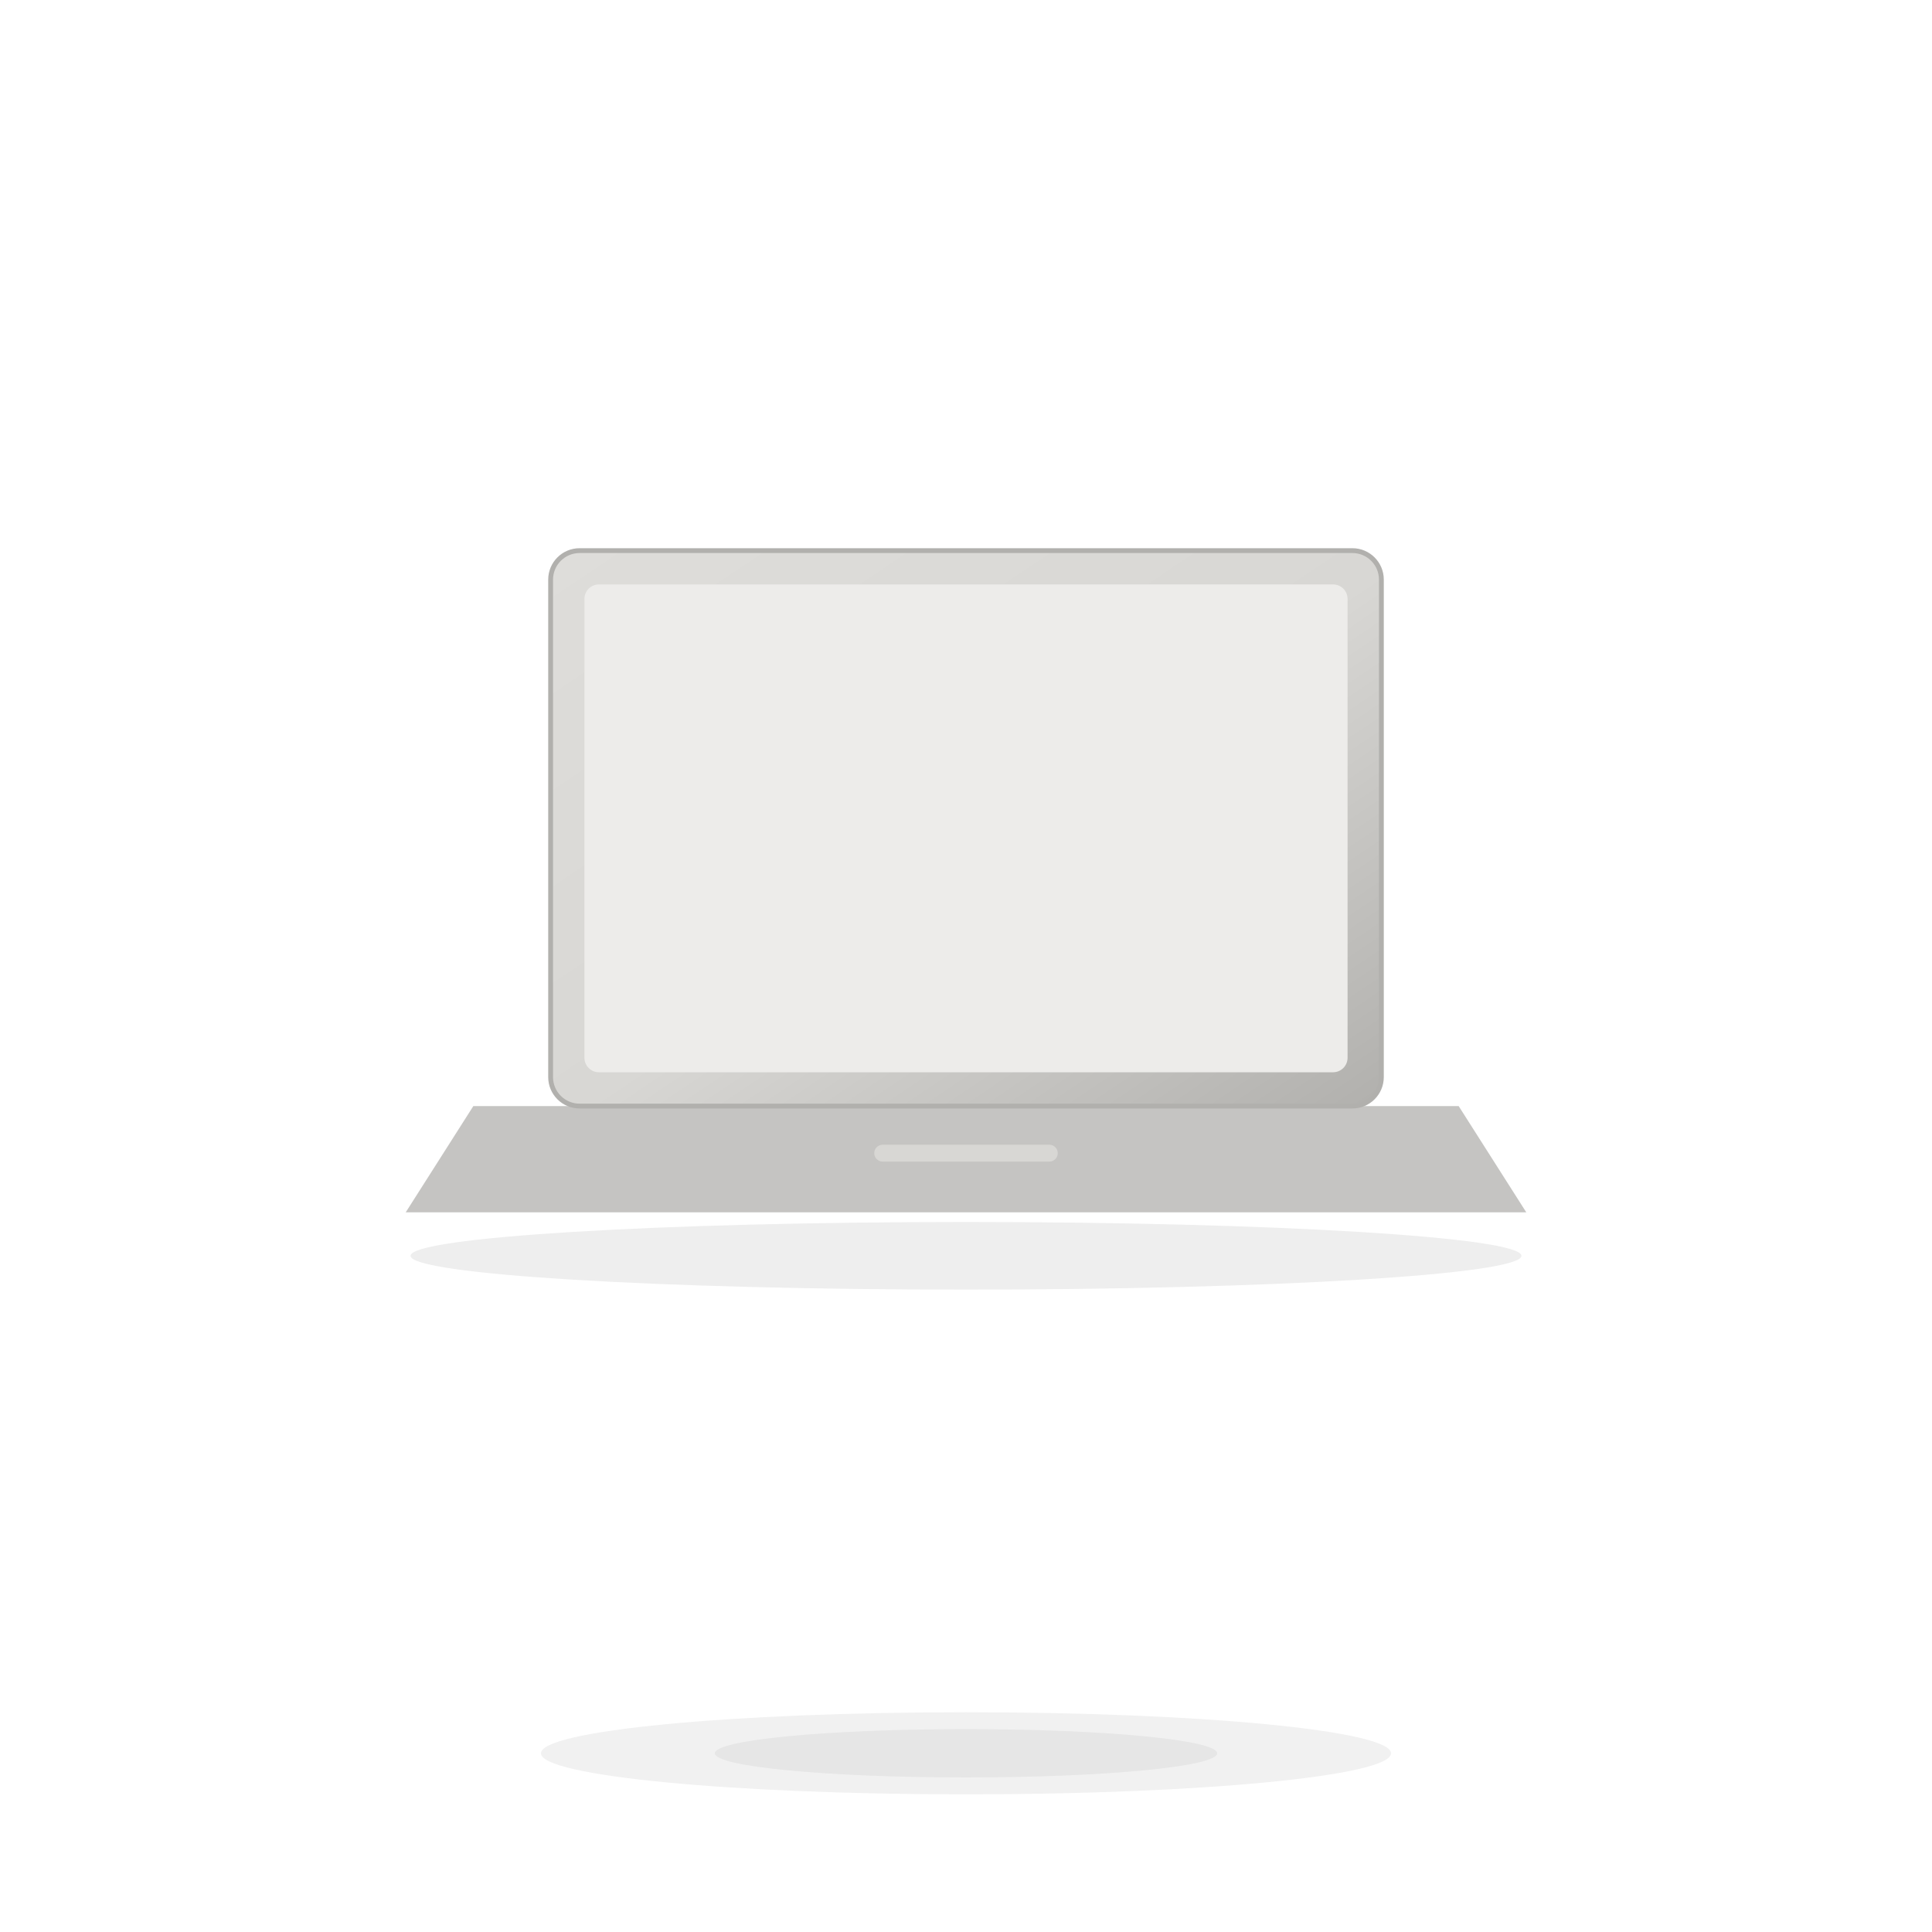
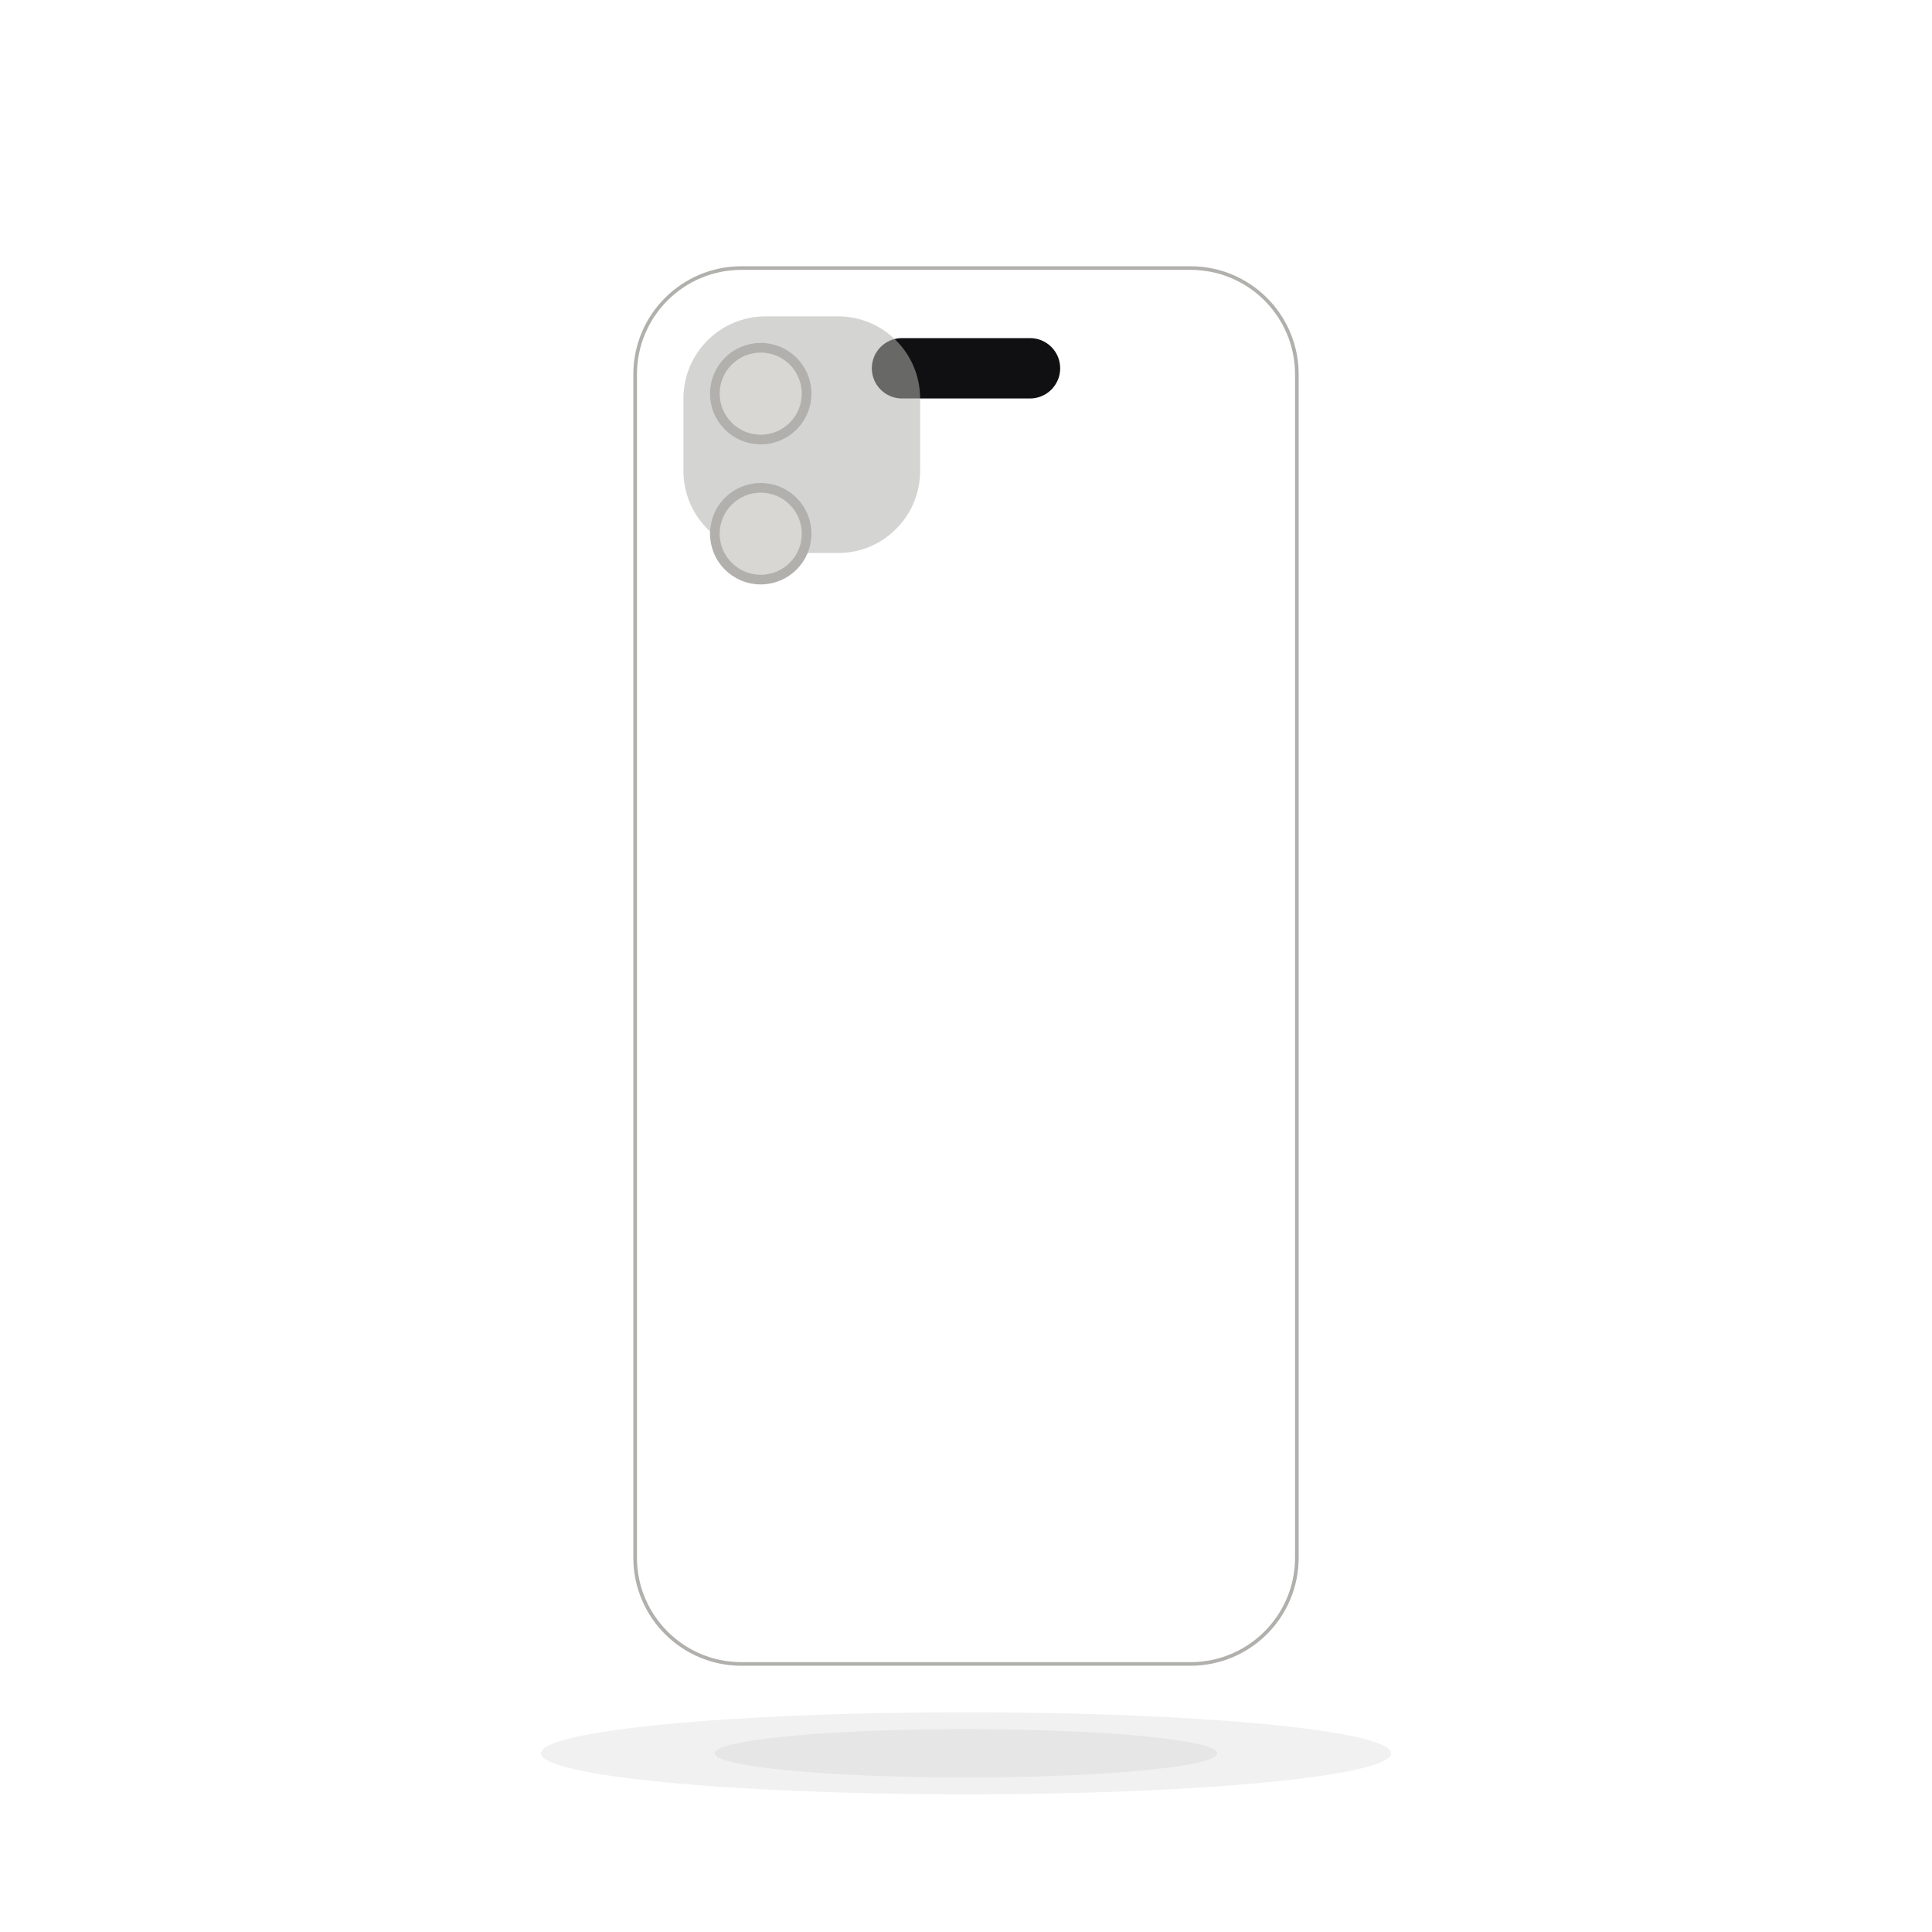
- <svg xmlns="http://www.w3.org/2000/svg" viewBox="0 0 800 800" width="800" height="800" role="img" aria-label="MacBook Neo 13&quot; 256 GB">
+ <svg xmlns="http://www.w3.org/2000/svg" viewBox="0 0 800 800" width="800" height="800" role="img" aria-label="iPhone 17 Air 256 GB">
  <rect width="800" height="800" fill="#FFFFFF" />
  <ellipse cx="400" cy="726" rx="176" ry="17" fill="#000" opacity=".055" />
  <ellipse cx="400" cy="726" rx="104" ry="10" fill="#000" opacity=".05" />
-   <defs>
-     <linearGradient id="cuerpo" x1="0" y1="0" x2="1" y2="1">
-       <stop offset="0" stop-color="#DEDDDA" />
-       <stop offset="0.52" stop-color="#D8D7D4" />
-       <stop offset="1" stop-color="#B1B0AD" />
-     </linearGradient>
-     <linearGradient id="brillo" x1="0" y1="0" x2="1" y2="1">
-       <stop offset="0" stop-color="#FFFFFF" stop-opacity=".28" />
-       <stop offset="0.42" stop-color="#FFFFFF" stop-opacity="0" />
-     </linearGradient>
-     <linearGradient id="pantalla" x1="0" y1="0" x2="0.7" y2="1">
-       <stop offset="0" stop-color="#F7F7F6" />
-       <stop offset="1" stop-color="#E3E3E1" />
-     </linearGradient>
-   </defs>
-   <ellipse cx="400" cy="520" rx="230" ry="14" fill="#000" opacity=".07" />
-   <rect x="228" y="228" width="344" height="230" rx="12" fill="url(#cuerpo)" stroke="#B1B0AD" stroke-width="2" />
-   <rect x="242" y="242" width="316" height="202" rx="6" fill="#EDECEA" />
-   <path d="M196 458 h408 l28 44 h-464 z" fill="#B1B0AD" opacity=".75" />
-   <rect x="362" y="474" width="76" height="7" rx="3.5" fill="#D8D7D4" />
+   <rect x="263.0" y="111.0" width="274" height="578" rx="44" fill="url(#cuerpo)" stroke="#B1B0AD" stroke-width="1.5" />
+   <rect x="279.0" y="127.0" width="242" height="554" rx="34" fill="url(#pantalla)" />
+   <rect x="361" y="140.0" width="78" height="25" rx="12.5" fill="#101012" />
+   <rect x="283.0" y="131.0" width="98" height="98" rx="34" fill="#B1B0AD" opacity=".55" />
+   <circle cx="315.0" cy="163.0" r="19" fill="#D8D7D4" stroke="#B1B0AD" stroke-width="4" />
+   <circle cx="315.0" cy="221.0" r="19" fill="#D8D7D4" stroke="#B1B0AD" stroke-width="4" />
+   <rect x="263.0" y="111.0" width="274" height="578" rx="44" fill="url(#brillo)" />
</svg>
